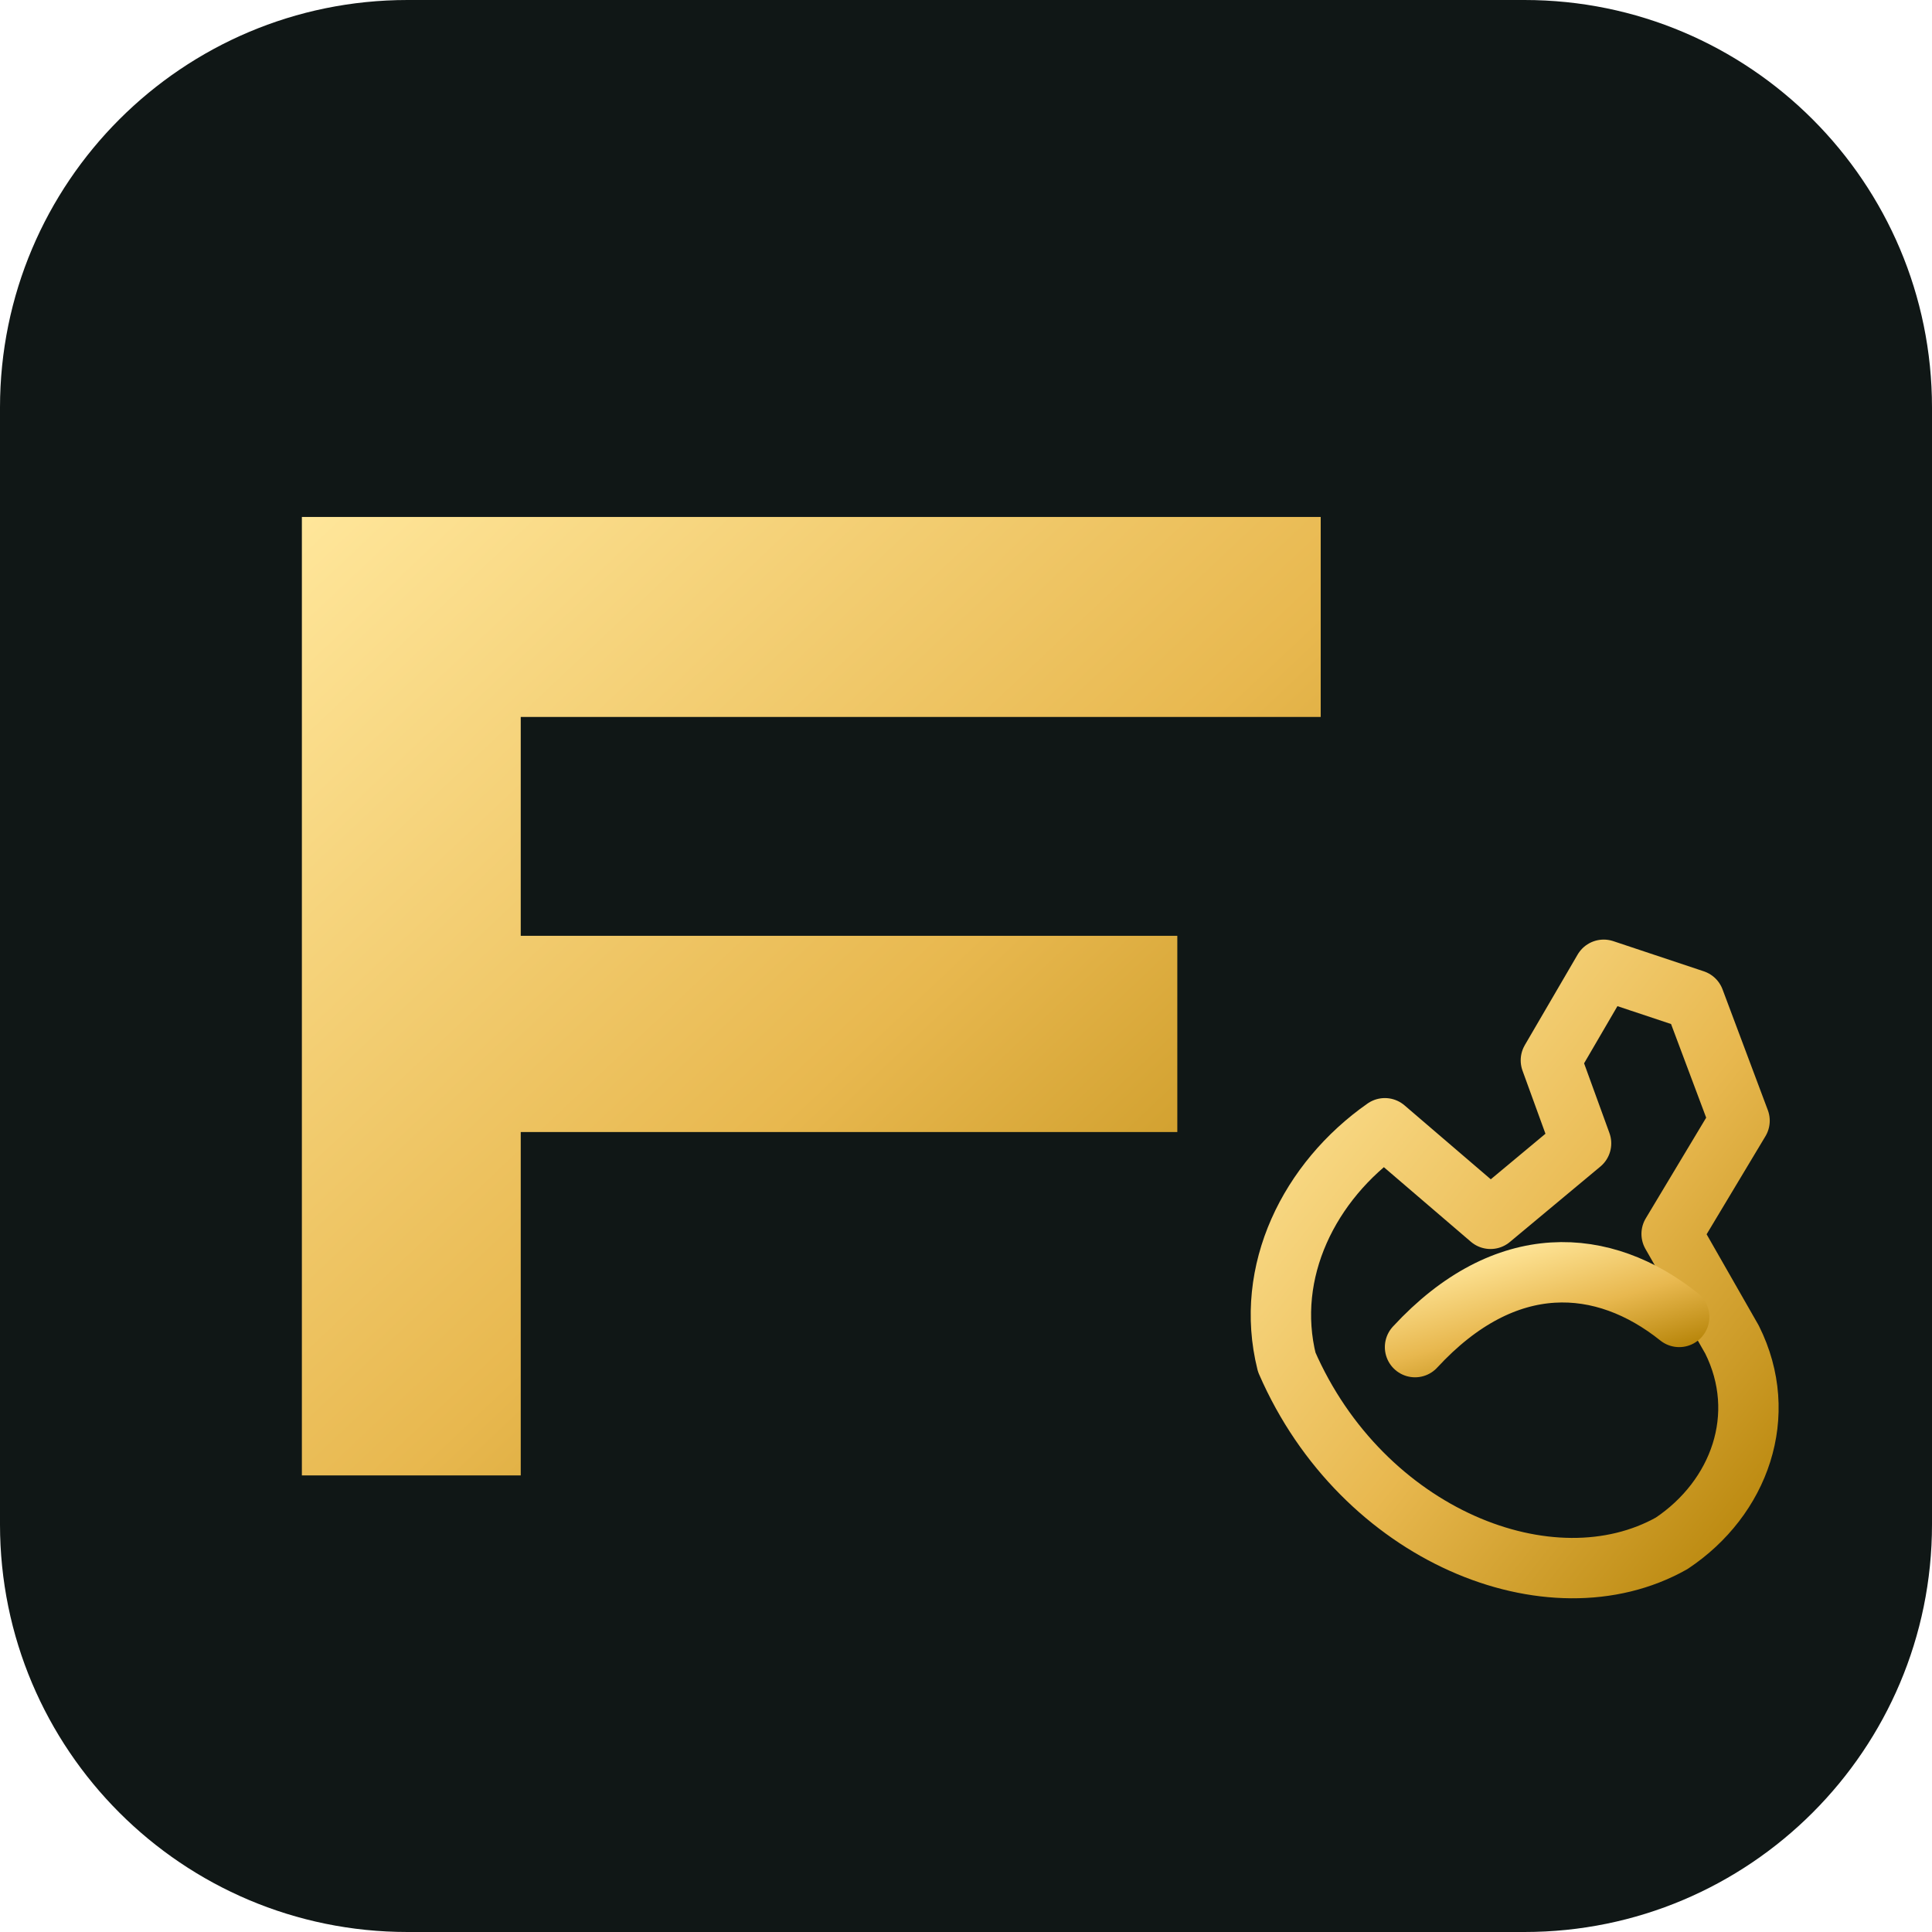
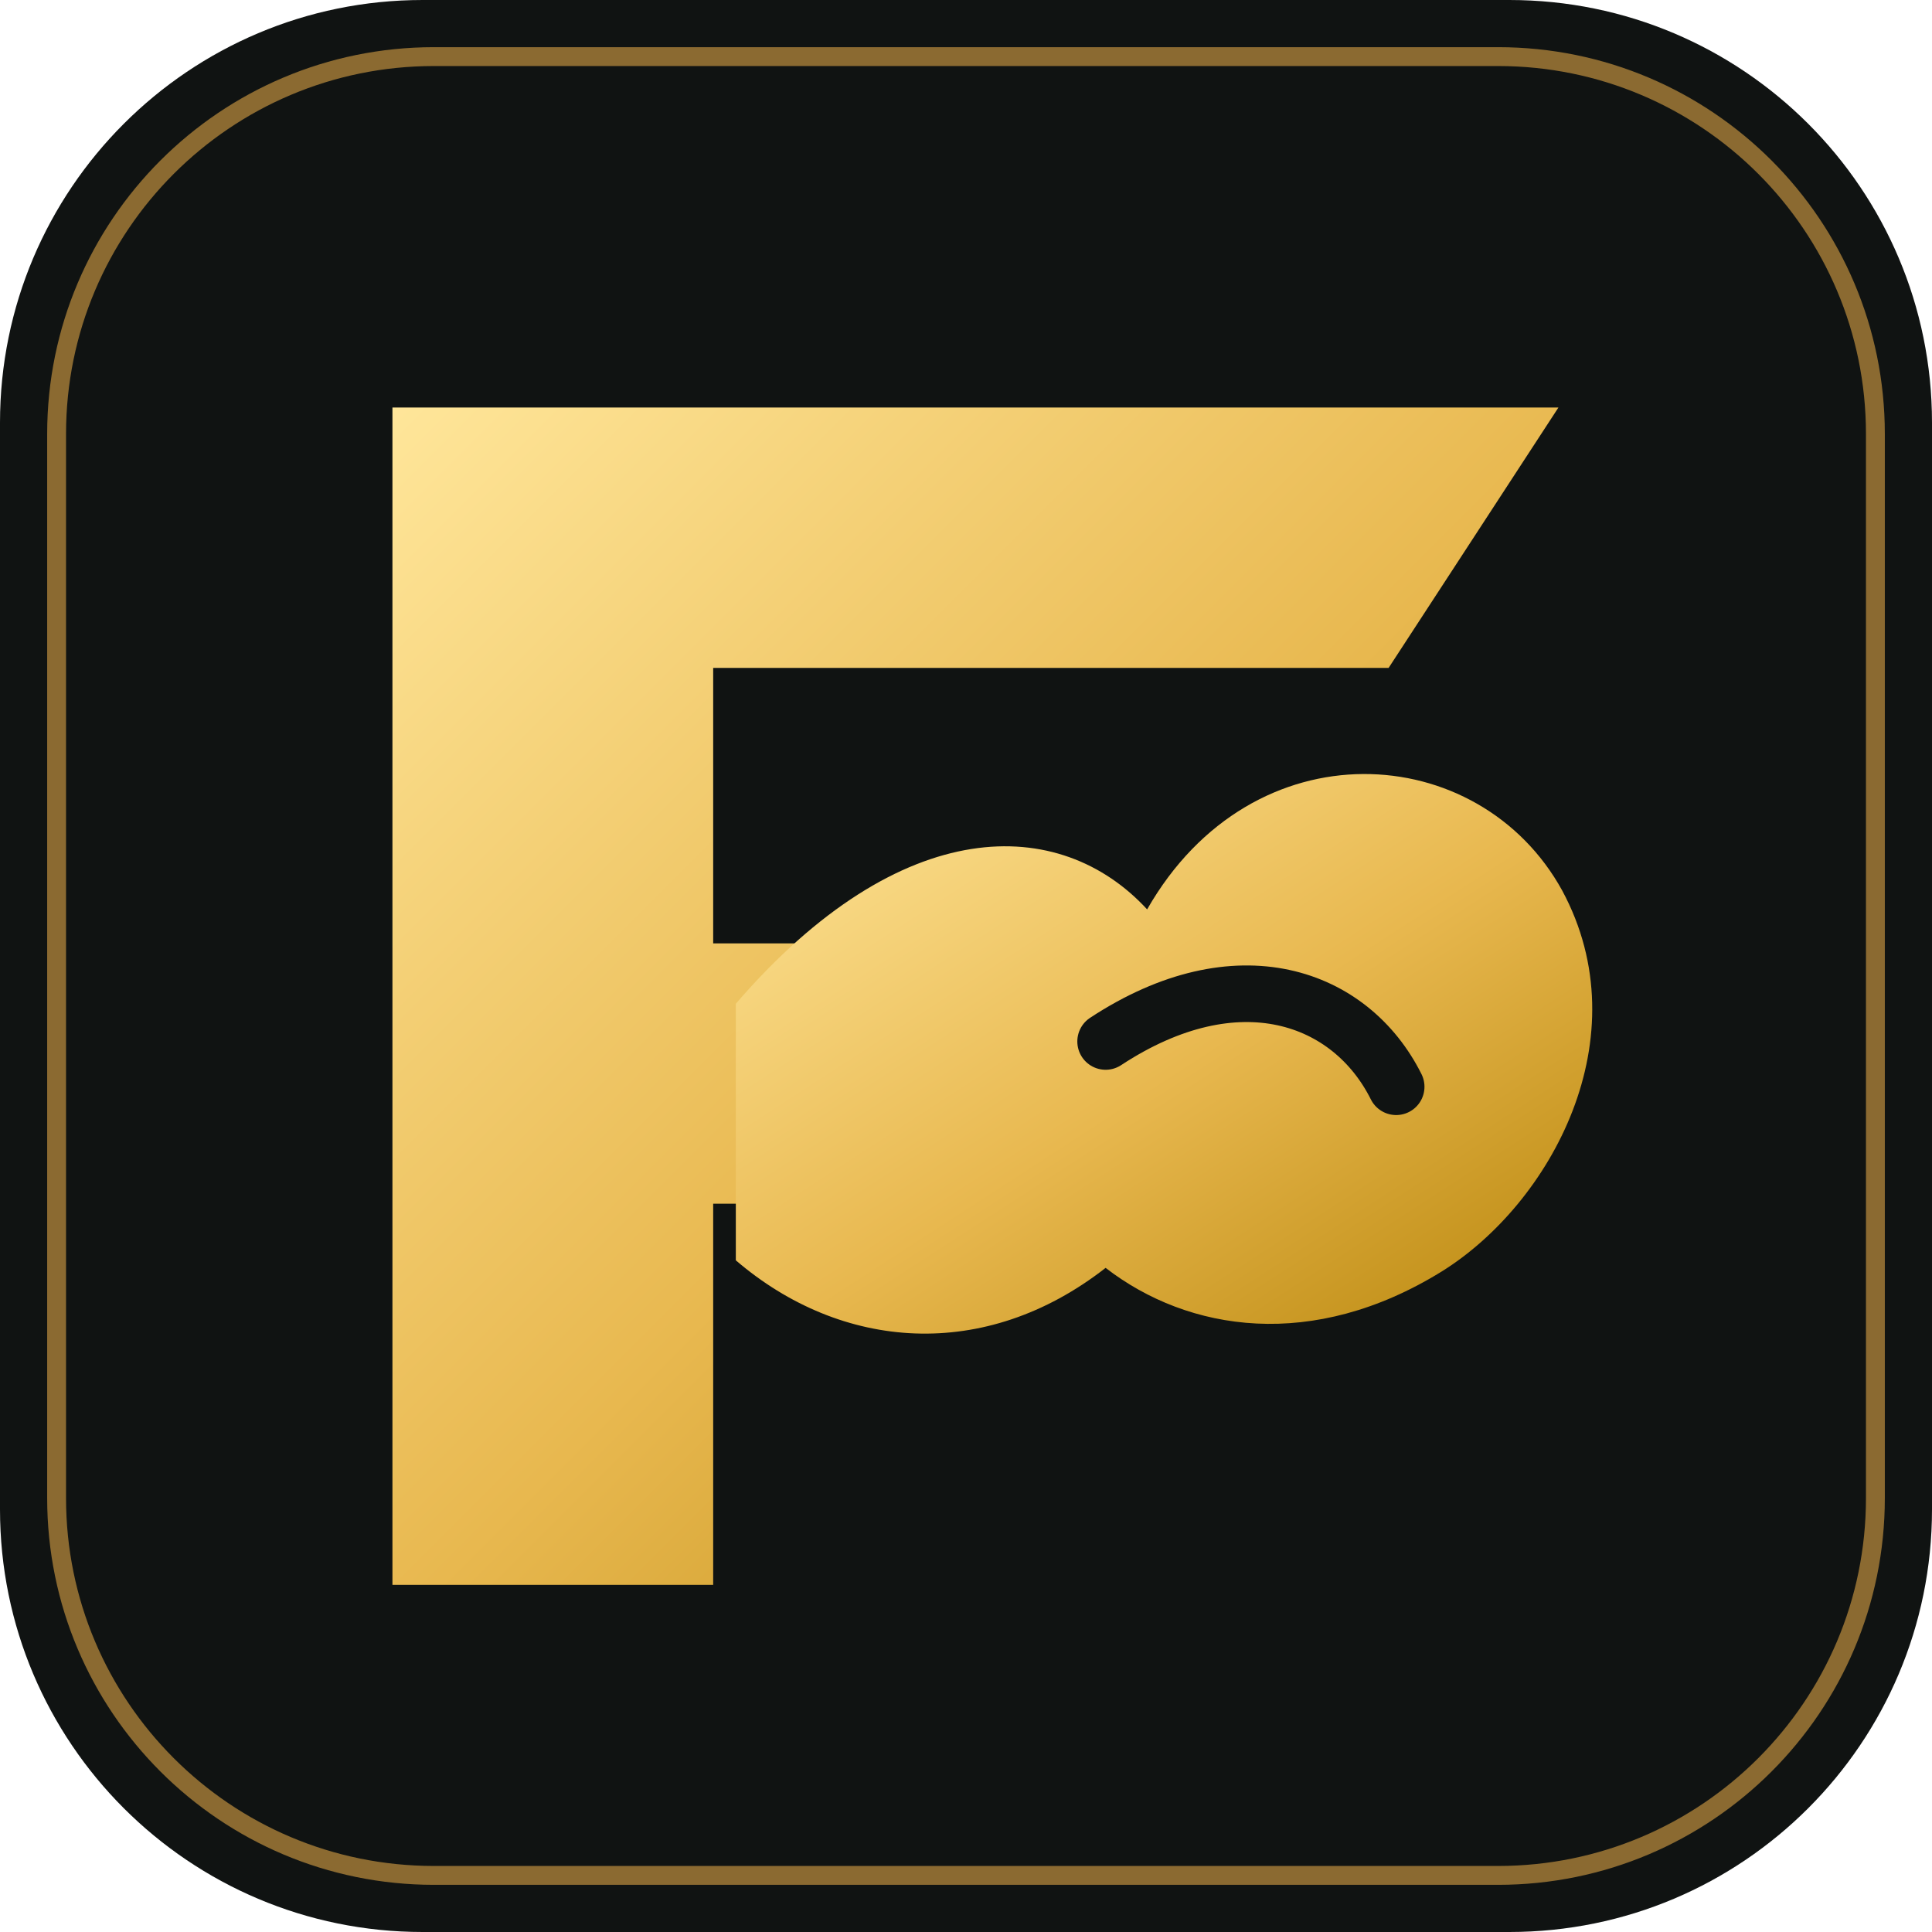
<svg xmlns="http://www.w3.org/2000/svg" viewBox="0 0 512 512">
  <defs>
-     <linearGradient id="g" x1="0" y1="0" x2="1" y2="1">
+     <linearGradient id="gold" x1="0" y1="0" x2="1" y2="1">
      <stop stop-color="#FFE69A" />
-       <stop offset=".55" stop-color="#E8B84F" />
+       <stop offset=".52" stop-color="#E8B84F" />
      <stop offset="1" stop-color="#B8860B" />
    </linearGradient>
  </defs>
-   <rect width="512" height="512" rx="108" fill="#101716" />
-   <path d="M80 137h270v53H138v58h174v52H138v91H80z" fill="url(#g)" />
-   <g transform="translate(333 265) scale(2.0)" fill="none" stroke="url(#g)" stroke-width="8" stroke-linecap="round" stroke-linejoin="round">
-     <path d="M4 48c-3-12 3-24 13-31l14 12 12-10-4-11 7-12 12 4 6 16-9 15 8 14c5 10 1 21-8 27C39 81 14 71 4 48Z" />
-     <path d="M21 46c12-13 25-12 35-4" />
-   </g>
+   <rect width="512" height="512" rx="112" fill="#101312" />
+   <rect x="15" y="15" width="482" height="482" rx="100" fill="none" stroke="#8B6A31" stroke-width="5" />
+   <path d="M104 108H413L368 177H189V250H329L288 319H189V420H104Z" fill="url(#gold)" />
+   <path d="M195 266C239 215 281 216 304 241C332 192 392 196 414 236C435 275 411 319 382 337C348 358 315 353 293 336C261 361 223 358 195 334Z" fill="url(#gold)" />
+   <path d="M293 276C328 253 358 264 370 288" stroke="#101312" stroke-width="15" fill="none" stroke-linecap="round" />
</svg>
